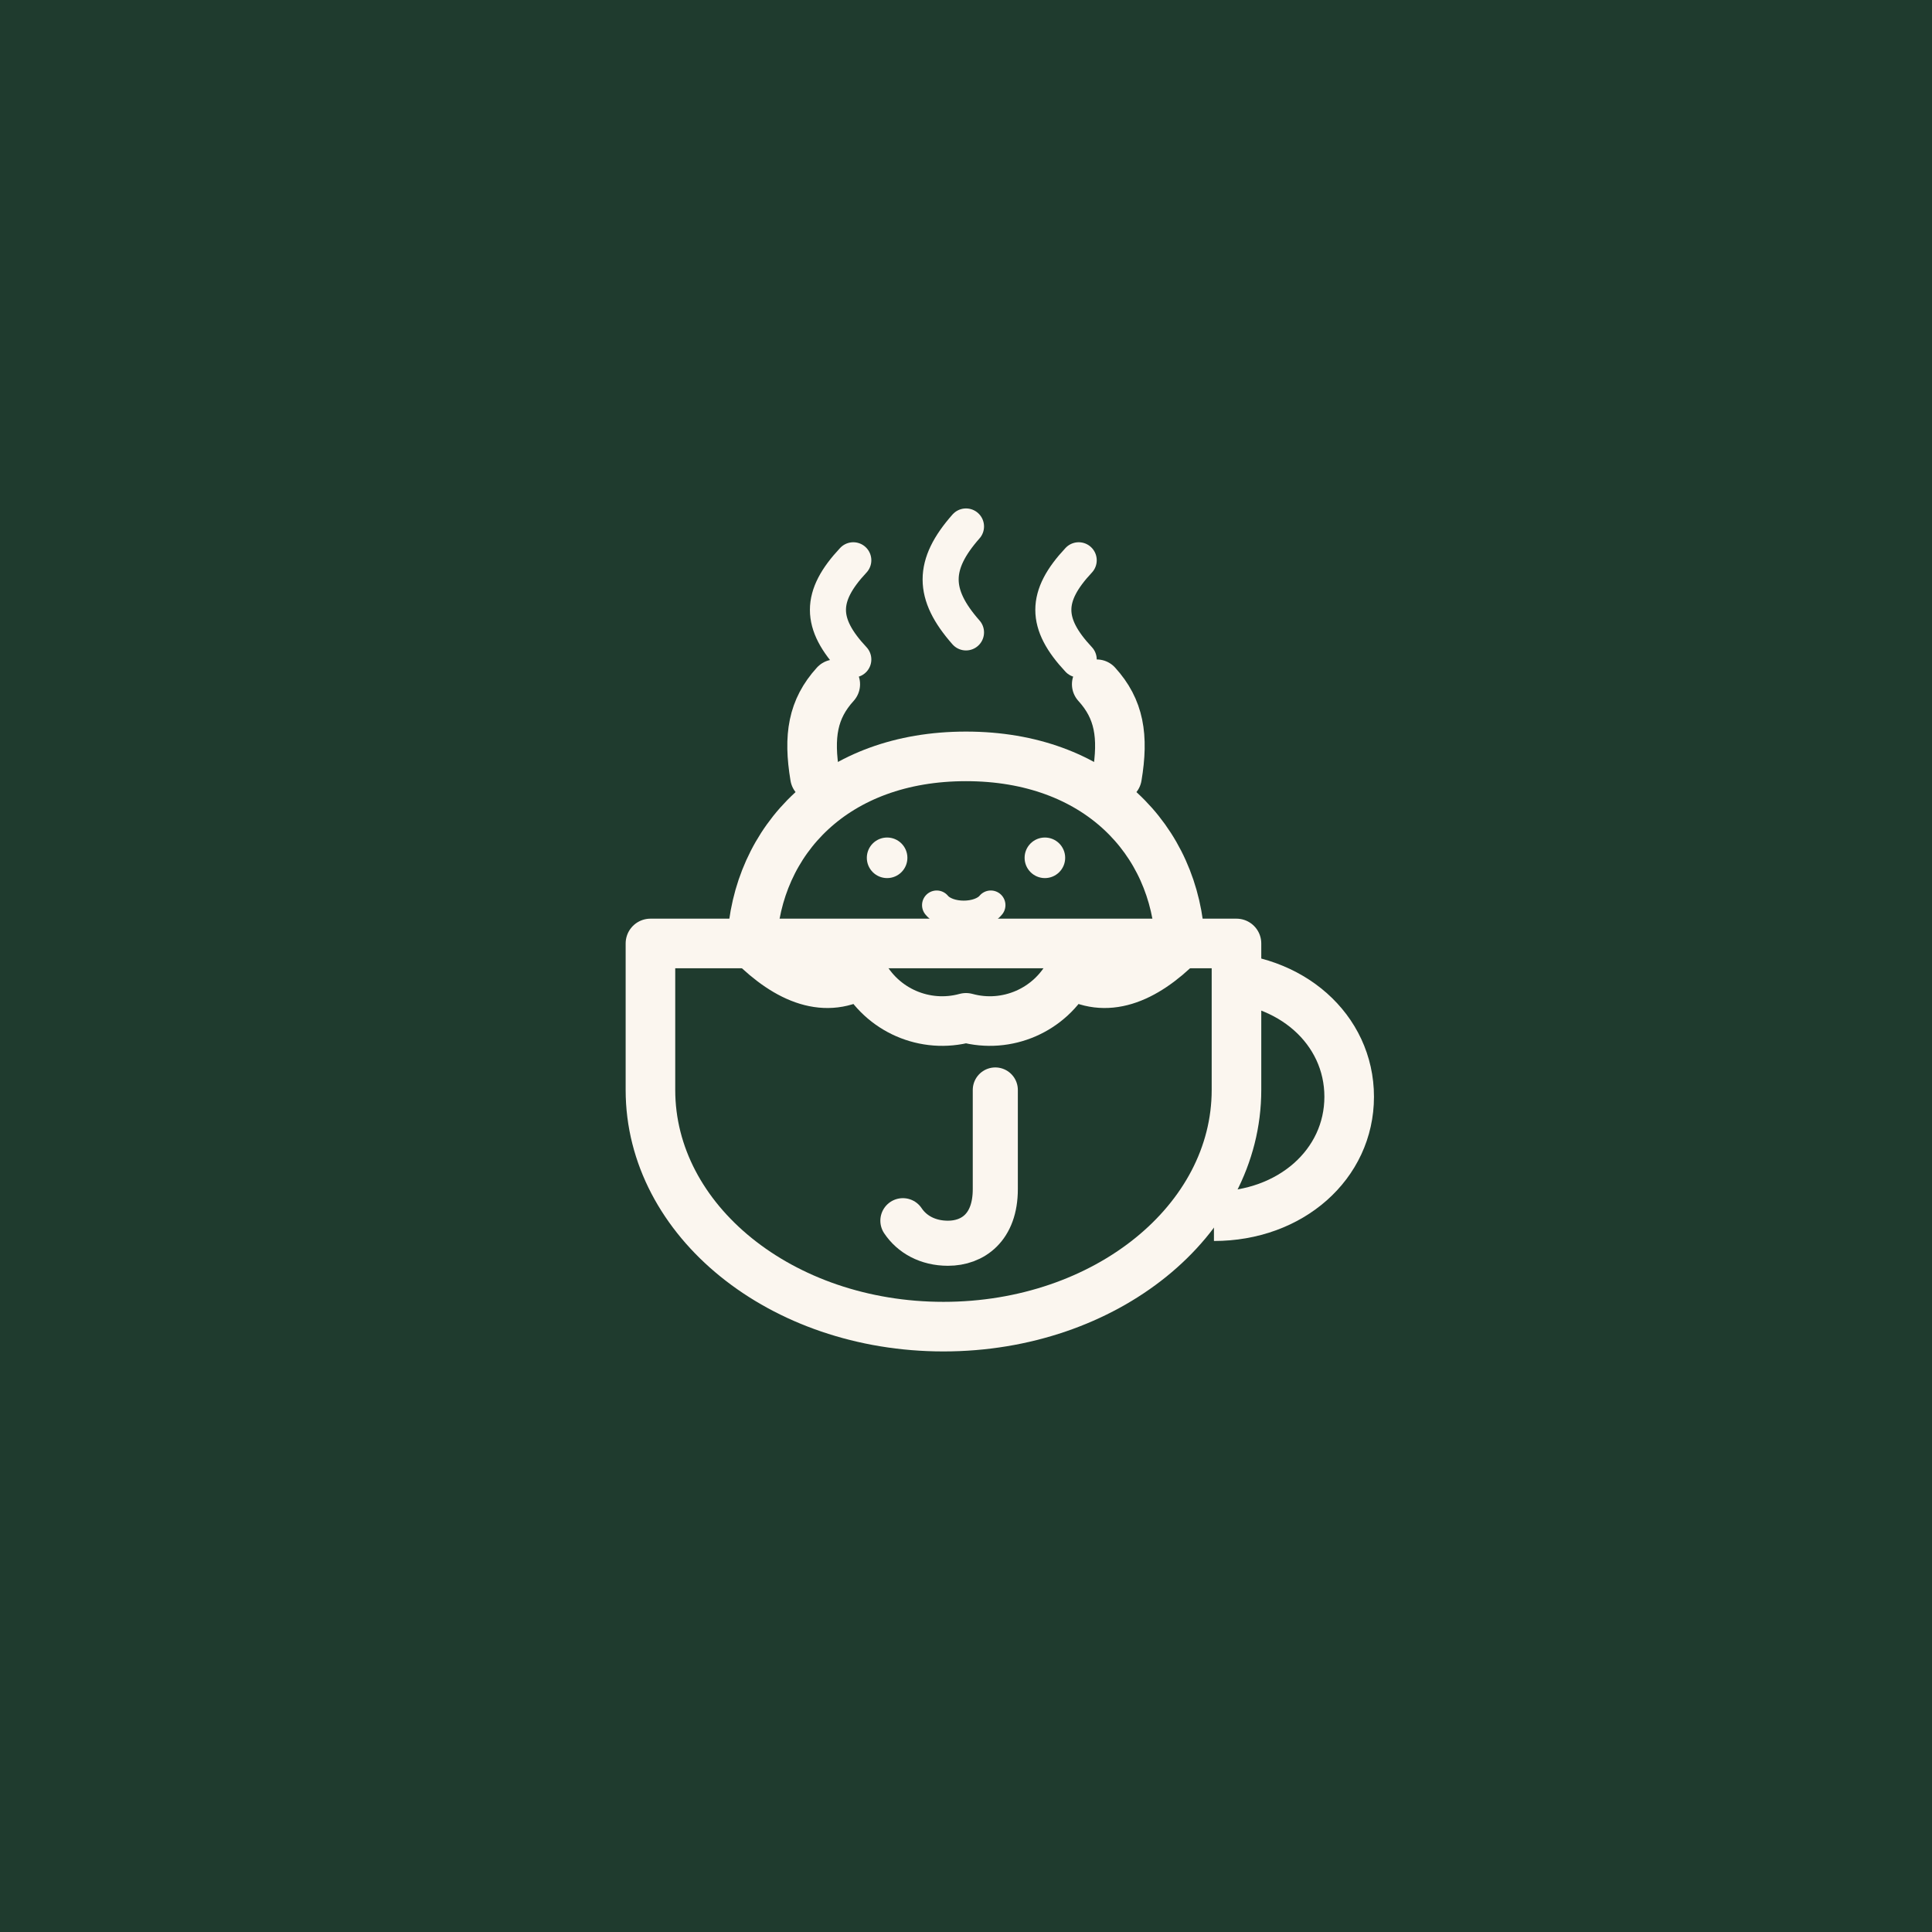
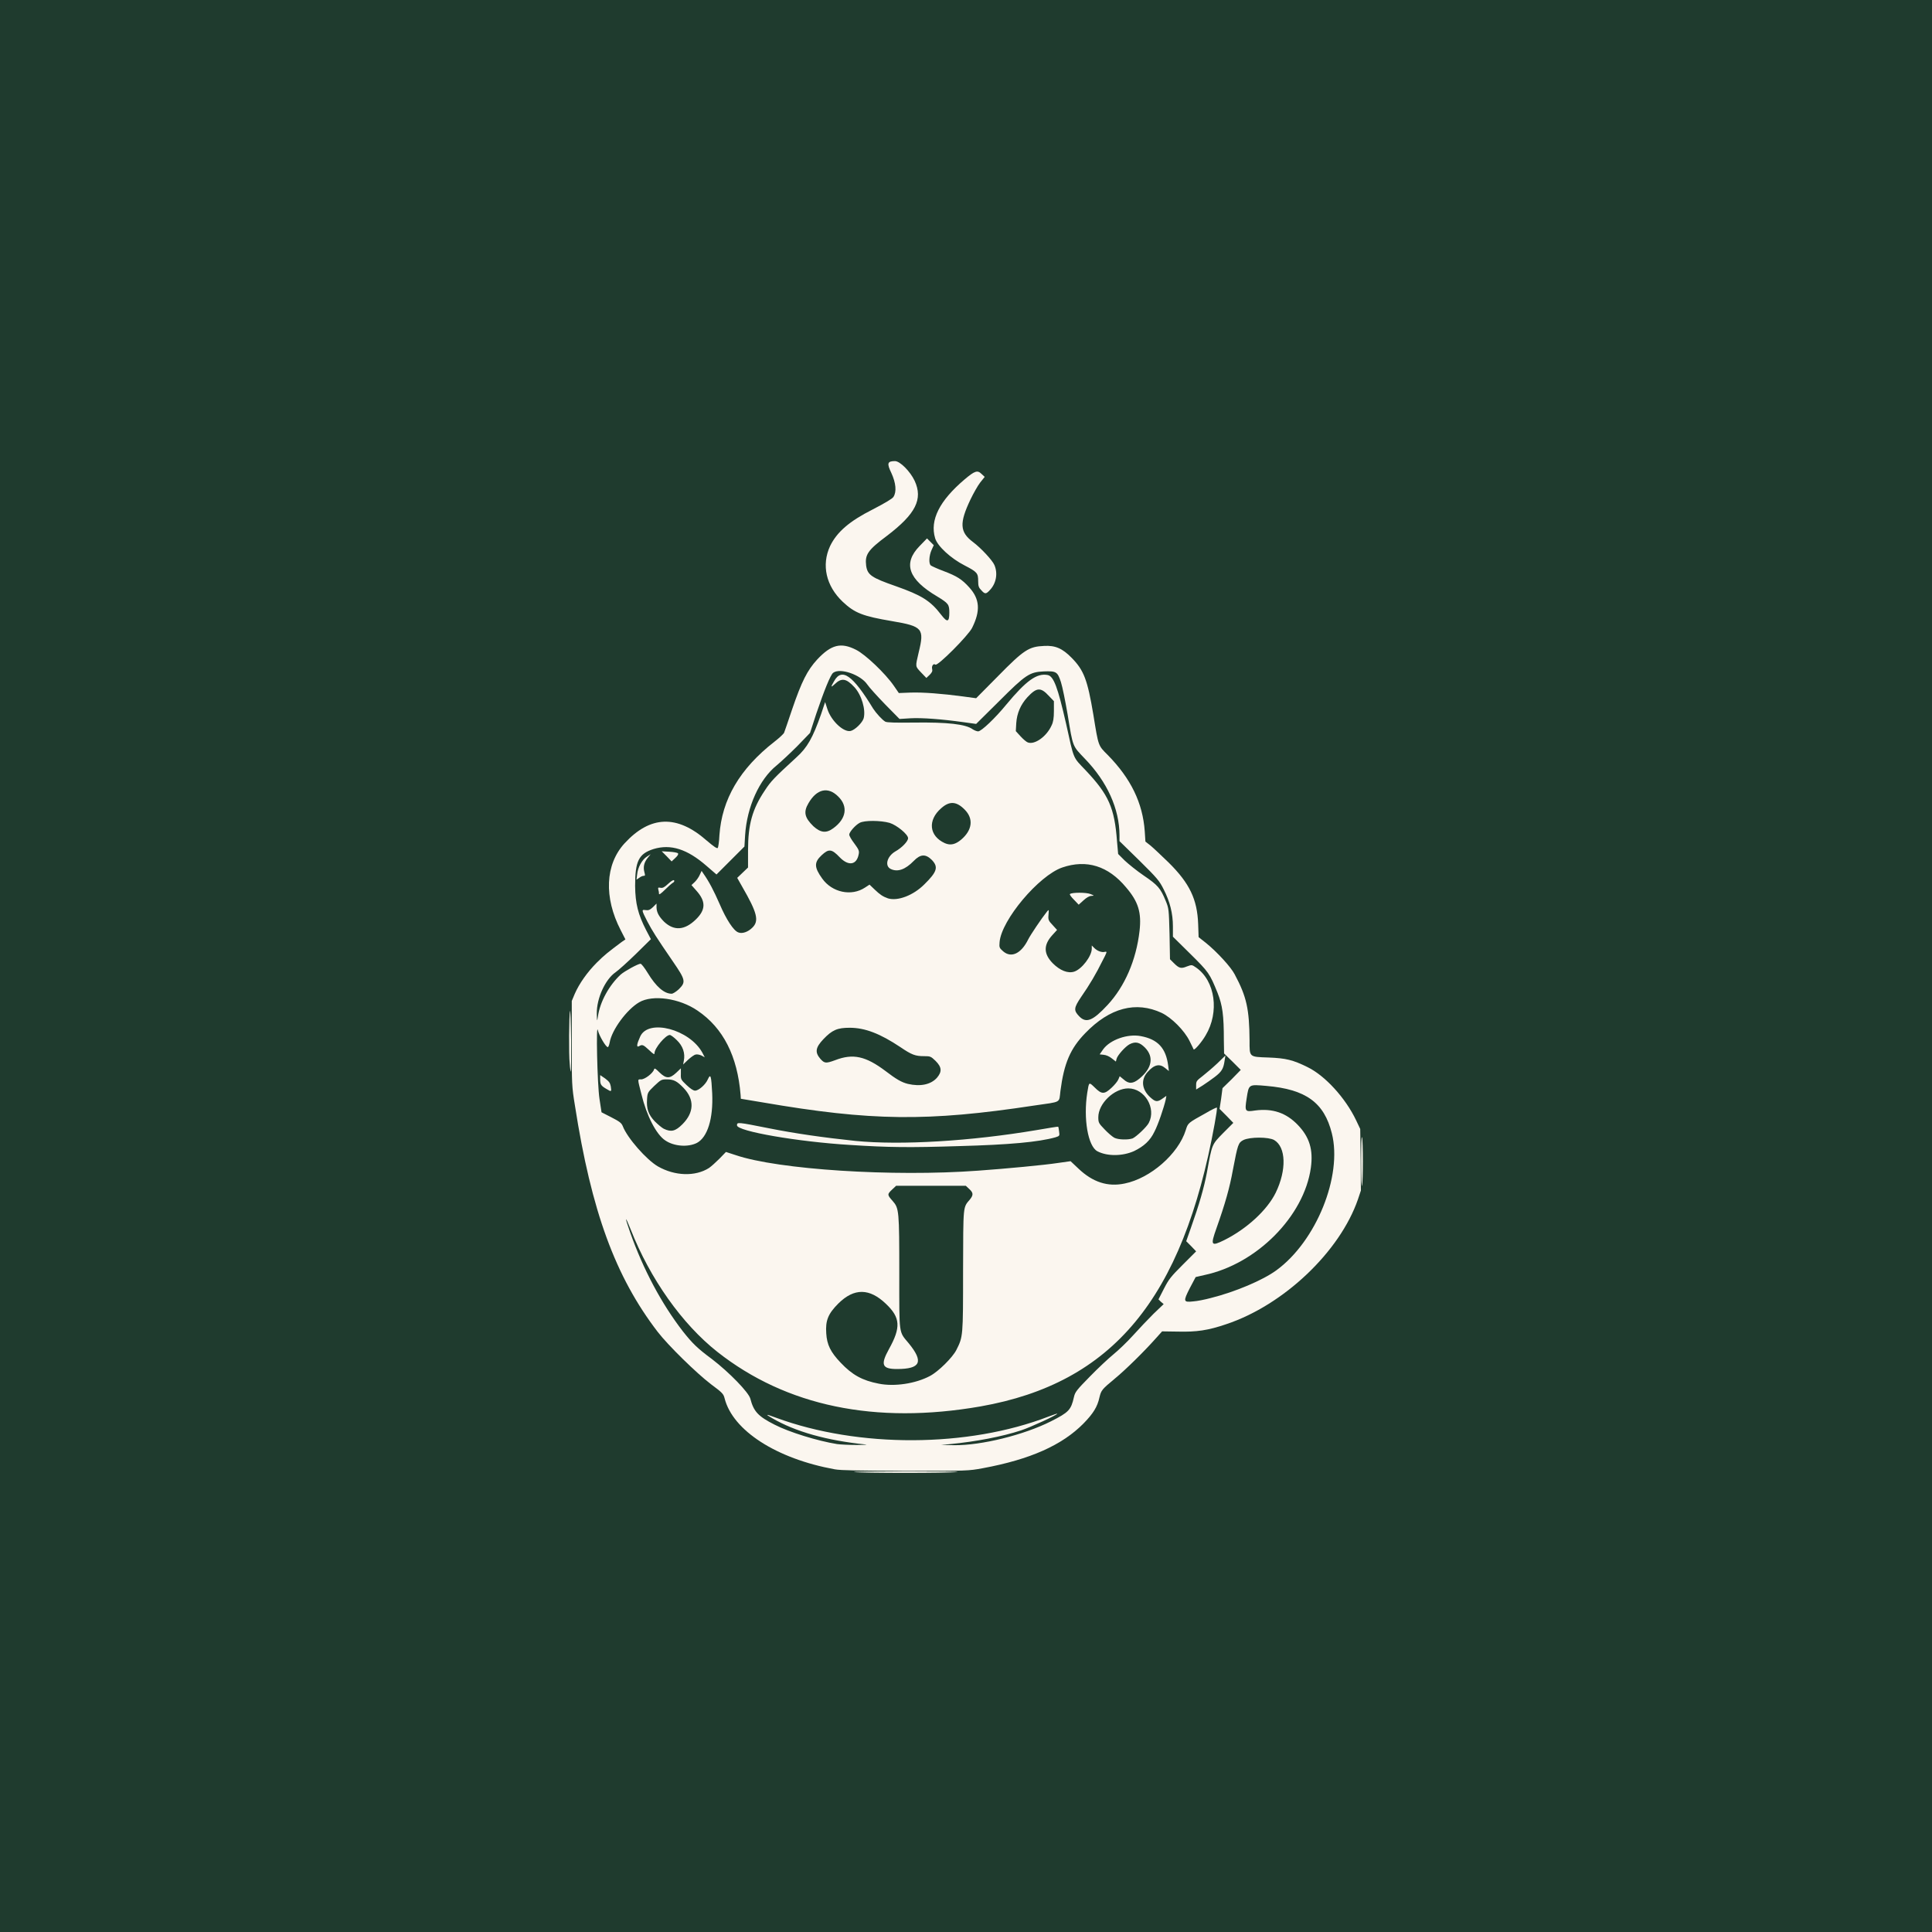
<svg xmlns="http://www.w3.org/2000/svg" viewBox="0 0 512 512" width="512" height="512">
  <rect width="512" height="512" fill="#1f3b2e" />
  <svg x="112.64" y="112.64" width="286.72" height="286.72" viewBox="0 0 48 48">
-     <path d="M19 6c-1.5 1.6-1.5 2.8 0 4.4M24 4.5c-1.5 1.7-1.5 3 0 4.7M29 6c-1.5 1.6-1.5 2.8 0 4.4" fill="none" stroke="#FBF6EF" stroke-width="1.6" stroke-linecap="round" />
-     <path d="M35 24.5c3.4 0 6 2.3 6 5.3s-2.6 5.3-6 5.3" fill="none" stroke="#FBF6EF" stroke-width="2.2" />
-     <path d="M10 23h26v6.5c0 5.8-5.8 10.5-13 10.5S10 35.3 10 29.5V23z" fill="none" stroke="#FBF6EF" stroke-width="2.2" stroke-linejoin="round" />
-     <path d="M14.5 23c.2-4.6 3.7-8.3 9.5-8.3s9.3 3.7 9.5 8.3c-1.6 1.6-3.3 2.3-4.9 1.3a4 4 0 0 1-4.6 2 4 4 0 0 1-4.6-2c-1.6 1-3.3.3-4.9-1.3z" fill="none" stroke="#FBF6EF" stroke-width="2.2" stroke-linejoin="round" />
-     <path d="M17.3 15.6c-.3-1.8-.1-3 .9-4.1M30.7 15.6c.3-1.8.1-3-.9-4.1" fill="none" stroke="#FBF6EF" stroke-width="2.2" stroke-linecap="round" />
-     <circle cx="20.5" cy="19.2" r="0.9" fill="#FBF6EF" />
-     <circle cx="27.5" cy="19.2" r="0.9" fill="#FBF6EF" />
-     <path d="M22.7 21.3c.5.6 1.9.6 2.4 0" fill="none" stroke="#FBF6EF" stroke-width="1.3" stroke-linecap="round" />
-     <path d="M25.3 29.5v4.4c0 1.7-1 2.4-2.1 2.4-.9 0-1.6-.4-2-1" fill="none" stroke="#FBF6EF" stroke-width="2" stroke-linecap="round" stroke-linejoin="round" />
+     <path d="M18.18 46.33C15.59 45.86 13.65 44.61 13.29 43.18C13.24 42.98 13.19 42.93 12.68 42.55C12.05 42.07 10.79 40.84 10.32 40.23C8.44 37.78 7.38 34.88 6.65 30.19C6.51 29.34 6.51 29.24 6.51 27.43L6.51 25.55L6.64 25.24C6.84 24.78 7.20 24.27 7.62 23.85C7.96 23.51 8.14 23.37 8.73 22.93L8.89 22.82L8.68 22.41C7.93 20.96 7.99 19.50 8.85 18.56C9.99 17.32 11.18 17.28 12.49 18.43C12.82 18.71 12.95 18.80 12.99 18.76C13.01 18.72 13.05 18.47 13.06 18.20C13.17 16.61 13.96 15.25 15.50 14.05C15.72 13.88 15.91 13.70 15.93 13.65C15.95 13.60 16.11 13.14 16.28 12.63C16.71 11.37 16.96 10.88 17.40 10.40C18.02 9.74 18.45 9.63 19.12 9.97C19.54 10.18 20.42 11.02 20.80 11.57L21.02 11.89L21.53 11.87C22.10 11.85 22.96 11.92 23.86 12.04L24.45 12.12L25.42 11.14C26.57 9.97 26.79 9.83 27.46 9.80C27.96 9.77 28.28 9.91 28.69 10.33C29.23 10.88 29.39 11.30 29.65 12.85C29.88 14.27 29.86 14.21 30.29 14.64C31.32 15.69 31.84 16.77 31.93 18.02L31.96 18.48L32.19 18.66C32.31 18.76 32.67 19.10 32.99 19.41C33.92 20.33 34.26 21.04 34.30 22.14L34.32 22.72L34.65 22.98C35.13 23.37 35.75 24.04 35.92 24.37C36.45 25.36 36.57 25.91 36.58 27.31C36.58 28.05 36.55 28.03 37.42 28.06C38.20 28.09 38.51 28.17 39.14 28.48C39.93 28.86 40.84 29.86 41.31 30.85L41.49 31.23L41.51 32.60L41.52 33.96L41.39 34.35C40.59 36.67 38.10 39.04 35.55 39.89C34.73 40.17 34.23 40.24 33.40 40.22L32.70 40.21L32.44 40.50C31.89 41.12 31.06 41.93 30.61 42.30C30.02 42.79 30.00 42.82 29.92 43.14C29.83 43.56 29.64 43.86 29.21 44.30C28.26 45.26 26.85 45.89 24.75 46.28C24.10 46.40 24.07 46.40 21.32 46.40C19.21 46.39 18.46 46.38 18.18 46.33ZM34.86 38.73C35.94 38.46 37.17 37.94 37.77 37.50C39.54 36.21 40.71 33.31 40.23 31.42C39.89 30.06 39.08 29.47 37.33 29.32C36.53 29.25 36.55 29.24 36.45 29.88C36.36 30.46 36.38 30.48 36.83 30.41C37.60 30.31 38.20 30.51 38.72 31.05C39.24 31.59 39.41 32.15 39.30 32.95C39.00 35.10 36.90 37.22 34.58 37.71L34.19 37.80L33.93 38.29C33.63 38.88 33.64 38.93 34.08 38.88C34.25 38.87 34.60 38.80 34.86 38.73ZM35.46 36.16C36.46 35.66 37.36 34.83 37.74 34.06C38.23 33.05 38.20 32.03 37.67 31.72C37.42 31.58 36.60 31.58 36.31 31.72C36.08 31.84 36.06 31.90 35.84 33.05C35.70 33.83 35.50 34.54 35.11 35.64C34.84 36.40 34.87 36.45 35.46 36.16ZM22.01 10.98C21.74 10.69 21.75 10.74 21.90 10.09C22.16 9.03 22.08 8.93 20.72 8.70C19.42 8.48 19.06 8.34 18.53 7.84C17.79 7.14 17.58 6.21 17.97 5.37C18.27 4.75 18.82 4.27 19.85 3.75C20.41 3.46 20.73 3.27 20.78 3.19C20.93 2.96 20.89 2.57 20.69 2.13C20.48 1.70 20.51 1.60 20.85 1.60C21.07 1.60 21.52 2.05 21.72 2.47C22.10 3.29 21.77 3.94 20.50 4.91C19.64 5.55 19.51 5.75 19.57 6.24C19.63 6.65 19.80 6.77 20.89 7.15C22.02 7.55 22.42 7.79 22.90 8.42C23.17 8.77 23.26 8.75 23.26 8.32C23.26 7.96 23.22 7.91 22.73 7.61C21.44 6.85 21.19 6.14 21.94 5.37L22.27 5.03L22.42 5.18L22.57 5.33L22.47 5.55C22.36 5.80 22.34 6.15 22.44 6.23C22.48 6.26 22.74 6.38 23.01 6.48C23.59 6.70 23.82 6.84 24.15 7.21C24.61 7.72 24.65 8.24 24.27 9.00C24.10 9.34 22.74 10.71 22.64 10.63C22.56 10.56 22.46 10.69 22.50 10.83C22.52 10.92 22.49 10.98 22.38 11.09L22.24 11.22L22.01 10.98ZM24.68 7.33C24.57 7.22 24.54 7.15 24.54 6.93C24.54 6.57 24.50 6.52 23.94 6.23C23.33 5.92 22.73 5.37 22.63 5.02C22.39 4.22 22.82 3.36 23.94 2.41C24.39 2.03 24.51 1.99 24.69 2.17L24.83 2.30L24.63 2.55C24.52 2.69 24.33 3.03 24.20 3.30C23.70 4.35 23.72 4.75 24.31 5.19C24.67 5.46 25.17 6.00 25.26 6.21C25.42 6.58 25.34 7.02 25.07 7.31C24.89 7.51 24.84 7.51 24.68 7.33Z" fill="#FBF6EF" fill-rule="evenodd" />
+     <path d="M19.04 46.45C18.93 46.43 19.98 46.42 21.36 46.42C22.74 46.42 23.75 46.43 23.61 46.45C23.26 46.50 19.31 46.50 19.04 46.45ZM41.53 32.68C41.53 32.01 41.54 31.53 41.57 31.60C41.62 31.76 41.62 33.55 41.57 33.75C41.55 33.83 41.53 33.35 41.53 32.68ZM6.42 28.35C6.37 27.91 6.39 26.18 6.43 26.00C6.45 25.92 6.47 26.49 6.48 27.27C6.48 28.05 6.48 28.69 6.47 28.69C6.46 28.69 6.43 28.54 6.42 28.35Z" fill="#FBF6EF" fill-rule="evenodd" />
+     <path d="M18.28 45.21C17.41 45.07 16.15 44.68 15.51 44.35C14.78 43.98 14.58 43.77 14.43 43.19C14.35 42.91 13.51 42.04 12.73 41.44C12.08 40.96 11.86 40.74 11.44 40.21C10.49 38.98 9.68 37.46 9.10 35.82C8.85 35.11 8.86 35.03 9.12 35.68C9.98 37.87 11.40 39.88 12.97 41.12C16.03 43.53 19.98 44.35 24.64 43.54C30.50 42.51 33.62 38.76 35.03 31.01C35.10 30.63 35.15 30.30 35.13 30.28C35.12 30.27 34.90 30.37 34.65 30.52C33.84 30.97 33.85 30.96 33.75 31.28C33.42 32.34 32.18 33.42 31.04 33.65C30.29 33.81 29.62 33.59 28.99 32.99L28.64 32.66L28.07 32.74C27.48 32.83 25.80 32.99 24.54 33.08C20.74 33.36 15.66 33.03 13.78 32.39L13.35 32.25L13.06 32.55C12.90 32.71 12.70 32.89 12.60 32.96C11.99 33.35 11.08 33.32 10.33 32.89C9.83 32.60 8.97 31.63 8.77 31.10C8.71 30.96 8.63 30.90 8.26 30.71L7.83 30.49L7.74 29.90C7.64 29.25 7.58 26.41 7.67 26.86C7.72 27.08 8.02 27.60 8.11 27.60C8.13 27.60 8.17 27.51 8.19 27.40C8.28 26.84 8.95 25.93 9.50 25.61C10.10 25.26 11.29 25.43 12.09 25.98C13.23 26.75 13.86 28.00 14.00 29.72L14.01 29.89L14.97 30.05C19.79 30.88 22.29 30.91 27.03 30.19C28.27 30.01 28.12 30.09 28.19 29.54C28.35 28.31 28.63 27.66 29.29 26.98C30.38 25.85 31.54 25.55 32.68 26.08C33.12 26.29 33.69 26.86 33.92 27.33C34.01 27.52 34.10 27.69 34.10 27.70C34.14 27.75 34.47 27.36 34.63 27.08C35.25 26.05 35.06 24.66 34.21 24.07C34.02 23.94 34.02 23.94 33.80 24.02C33.54 24.13 33.45 24.10 33.22 23.87L33.05 23.70L33.03 22.58C33.00 21.49 33.00 21.45 32.86 21.11C32.63 20.55 32.51 20.41 31.89 19.99C31.58 19.78 31.20 19.47 31.04 19.32L30.75 19.03L30.70 18.47C30.59 16.98 30.33 16.40 29.31 15.32C28.73 14.71 28.80 14.88 28.44 13.25C28.07 11.63 27.89 11.14 27.62 11.09C27.14 11.00 26.67 11.34 25.79 12.40C25.30 13.00 24.68 13.59 24.54 13.59C24.48 13.59 24.38 13.55 24.30 13.50C23.99 13.27 23.18 13.18 21.68 13.20C20.88 13.21 20.49 13.20 20.42 13.16C20.28 13.08 20.01 12.78 19.88 12.58C18.98 11.10 18.49 10.75 18.15 11.36C17.99 11.63 18.00 11.66 18.17 11.50C18.48 11.20 18.69 11.24 19.05 11.63C19.37 11.98 19.56 12.63 19.46 13.01C19.40 13.21 19.08 13.52 18.89 13.57C18.58 13.65 18.02 13.13 17.85 12.60L17.75 12.29L17.57 12.83C17.20 13.88 16.96 14.31 16.47 14.75C15.50 15.64 15.34 15.80 15.07 16.22C14.52 17.04 14.33 17.72 14.33 18.87L14.33 19.63L14.09 19.86L13.85 20.09L14.07 20.48C14.74 21.64 14.83 22.00 14.52 22.30C14.33 22.49 14.07 22.58 13.90 22.51C13.69 22.44 13.36 21.93 13.07 21.25C12.81 20.66 12.61 20.27 12.35 19.90L12.27 19.78L12.19 19.95C12.15 20.05 12.05 20.19 11.97 20.27L11.82 20.41L12.04 20.66C12.46 21.13 12.46 21.50 12.02 21.93C11.52 22.42 11.05 22.45 10.61 22.04C10.38 21.81 10.28 21.63 10.27 21.41L10.27 21.23L10.11 21.39C9.98 21.51 9.91 21.54 9.79 21.52C9.60 21.49 9.60 21.51 9.86 22.02C10.10 22.47 10.23 22.68 10.99 23.79C11.56 24.62 11.58 24.71 11.26 25.03C11.14 25.14 11.00 25.23 10.94 25.23C10.61 25.23 10.25 24.92 9.88 24.31C9.74 24.08 9.60 23.90 9.56 23.90C9.45 23.90 8.85 24.23 8.68 24.38C8.17 24.85 7.76 25.59 7.67 26.24C7.63 26.48 7.63 26.48 7.62 26.11C7.61 25.43 8.00 24.59 8.45 24.28C8.58 24.19 8.98 23.83 9.35 23.47L10.02 22.81L9.81 22.41C9.45 21.71 9.33 21.23 9.32 20.45C9.32 19.34 9.48 19.02 10.14 18.81C10.90 18.58 11.63 18.81 12.49 19.56L12.93 19.94L13.55 19.32L14.17 18.70L14.20 18.20C14.28 16.94 14.83 15.72 15.60 15.10C15.78 14.95 16.19 14.57 16.51 14.25L17.08 13.66L17.36 12.80C17.70 11.80 17.99 11.07 18.11 10.99C18.42 10.76 19.33 11.08 19.62 11.51C19.70 11.63 20.06 12.03 20.41 12.39L21.05 13.04L21.53 13.01C22.04 12.98 22.94 13.05 23.87 13.18L24.45 13.26L25.47 12.25C26.65 11.07 26.82 10.96 27.45 10.93C28.00 10.91 28.06 10.94 28.21 11.40C28.28 11.61 28.41 12.27 28.51 12.85C28.75 14.32 28.72 14.22 29.27 14.80C30.26 15.82 30.81 17.03 30.81 18.21L30.81 18.46L31.69 19.32C32.49 20.11 32.58 20.22 32.77 20.60C33.05 21.15 33.18 21.67 33.18 22.25L33.18 22.70L33.95 23.46C34.77 24.27 34.81 24.33 35.16 25.19C35.38 25.75 35.44 26.17 35.44 27.31L35.45 27.88L35.82 28.24L36.19 28.61L35.79 29.02L35.38 29.42L35.32 29.88L35.25 30.34L35.56 30.65L35.86 30.96L35.41 31.41C34.90 31.93 34.92 31.89 34.69 33.15C34.56 33.84 34.35 34.57 33.97 35.64L33.77 36.21L33.99 36.43L34.21 36.66L33.62 37.25C33.09 37.78 33.00 37.89 32.78 38.32L32.54 38.79L32.65 38.90L32.77 39.00L32.32 39.43C32.08 39.67 31.67 40.10 31.41 40.39C31.15 40.68 30.75 41.06 30.54 41.23C30.32 41.41 29.85 41.85 29.50 42.21C28.91 42.81 28.84 42.90 28.79 43.12C28.66 43.70 28.56 43.80 27.77 44.20C26.56 44.81 24.68 45.27 23.49 45.26L22.89 45.25L23.31 45.21C24.44 45.10 25.60 44.88 26.45 44.60C26.87 44.46 28.05 43.92 28.05 43.86C28.05 43.85 27.87 43.91 27.66 43.99C24.09 45.37 19.23 45.39 15.57 44.04C15.11 43.87 15.07 43.87 15.40 44.06C16.43 44.66 17.81 45.05 19.56 45.23C19.65 45.24 19.47 45.25 19.14 45.25C18.81 45.25 18.43 45.23 18.28 45.21ZM20.13 42.53C19.40 42.39 18.95 42.14 18.44 41.60C17.99 41.13 17.83 40.80 17.80 40.30C17.76 39.73 17.88 39.43 18.34 38.97C19.04 38.28 19.72 38.29 20.45 38.99C21.09 39.60 21.12 40.03 20.58 41.00C20.20 41.69 20.27 41.88 20.94 41.88C21.99 41.88 22.13 41.56 21.46 40.74C21.01 40.20 21.04 40.41 21.04 37.66C21.04 34.86 21.03 34.75 20.75 34.43C20.50 34.15 20.50 34.13 20.72 33.92L20.90 33.75L22.45 33.75L23.99 33.75L24.14 33.89C24.33 34.06 24.33 34.16 24.18 34.35C23.86 34.73 23.88 34.56 23.87 37.52C23.87 40.46 23.87 40.44 23.57 41.04C23.40 41.37 22.78 41.99 22.40 42.19C21.76 42.53 20.82 42.67 20.13 42.53ZM31.46 32.21C31.89 32.00 32.17 31.75 32.36 31.35C32.52 31.05 32.78 30.28 32.86 29.93L32.89 29.76L32.75 29.86C32.49 30.05 32.41 30.04 32.17 29.82C31.80 29.48 31.75 29.05 32.05 28.71C32.35 28.37 32.59 28.32 32.84 28.53L33.00 28.66L32.97 28.42C32.87 27.64 32.51 27.25 31.75 27.11C31.17 27.00 30.40 27.27 30.09 27.69L29.93 27.92L30.11 27.94C30.22 27.95 30.36 28.01 30.47 28.10L30.65 28.24L30.68 28.12C30.72 27.96 31.07 27.57 31.26 27.47C31.52 27.34 31.70 27.38 31.94 27.62C32.35 28.04 32.25 28.54 31.69 29.00C31.41 29.23 31.22 29.24 30.99 29.03L30.82 28.89L30.76 29.03C30.73 29.11 30.59 29.28 30.46 29.40C30.14 29.70 30.02 29.70 29.71 29.39C29.45 29.14 29.46 29.13 29.38 29.62C29.20 30.77 29.41 32.00 29.83 32.22C30.27 32.45 30.95 32.44 31.46 32.21ZM23.70 31.99C25.93 31.93 27.22 31.81 27.97 31.60C28.15 31.54 28.16 31.54 28.13 31.34C28.12 31.24 28.10 31.14 28.09 31.13C28.08 31.12 27.65 31.19 27.13 31.28C24.23 31.77 21.12 31.96 19.09 31.76C17.67 31.61 16.41 31.43 15.26 31.20C13.85 30.92 13.84 30.92 13.84 31.07C13.84 31.33 16.54 31.80 18.87 31.94C20.56 32.05 21.51 32.06 23.70 31.99ZM12.06 31.85C12.53 31.60 12.79 30.78 12.74 29.65C12.70 28.87 12.67 28.76 12.55 29.02C12.45 29.26 12.14 29.53 11.98 29.53C11.90 29.53 11.77 29.44 11.60 29.28C11.36 29.05 11.34 29.03 11.35 28.79L11.35 28.54L11.14 28.74C10.85 29.01 10.69 29.00 10.40 28.72C10.22 28.54 10.18 28.52 10.16 28.59C10.11 28.76 9.75 29.03 9.59 29.03C9.42 29.03 9.42 28.98 9.60 29.69C9.83 30.64 10.26 31.48 10.66 31.74C11.04 32.00 11.66 32.05 12.06 31.85ZM30.58 31.62C30.49 31.57 30.30 31.41 30.15 31.25C29.89 30.98 29.87 30.95 29.87 30.71C29.87 30.10 30.57 29.43 31.20 29.43C31.93 29.43 32.45 30.31 32.11 30.96C32.02 31.14 31.55 31.58 31.39 31.65C31.18 31.72 30.76 31.71 30.58 31.62ZM10.59 31.22C10.51 31.18 10.33 31.03 10.19 30.89C9.90 30.58 9.82 30.33 9.85 29.90C9.87 29.62 9.88 29.60 10.17 29.32C10.46 29.05 10.48 29.03 10.72 29.03C11.04 29.03 11.18 29.11 11.47 29.41C11.96 29.92 11.94 30.50 11.42 31.02C11.11 31.33 10.92 31.38 10.59 31.22ZM8.24 29.34C8.21 29.18 8.16 29.12 7.99 28.99L7.77 28.84L7.77 29.02C7.77 29.25 7.80 29.31 8.04 29.45C8.27 29.59 8.28 29.59 8.24 29.34ZM35.04 28.92C35.34 28.69 35.42 28.56 35.47 28.22L35.51 27.97L35.15 28.32C34.95 28.51 34.65 28.76 34.50 28.88C34.24 29.08 34.21 29.11 34.21 29.28L34.21 29.48L34.50 29.30C34.65 29.20 34.90 29.03 35.04 28.92ZM21.42 29.23C21.14 29.16 20.90 29.02 20.43 28.66C19.55 28.00 18.99 27.87 18.19 28.18C17.78 28.33 17.72 28.32 17.54 28.12C17.29 27.83 17.32 27.62 17.67 27.25C18.06 26.84 18.29 26.74 18.84 26.74C19.52 26.74 20.19 27.00 21.09 27.60C21.59 27.94 21.75 28.00 22.14 28.00C22.42 28.00 22.44 28.01 22.65 28.21C22.93 28.49 22.94 28.69 22.71 28.96C22.44 29.26 21.98 29.36 21.42 29.23ZM12.00 27.93C12.06 27.91 12.17 27.93 12.26 27.97L12.41 28.05L12.30 27.84C11.73 26.81 9.92 26.33 9.55 27.12C9.39 27.47 9.37 27.62 9.49 27.56C9.64 27.47 9.68 27.49 9.94 27.73C10.14 27.92 10.18 27.94 10.18 27.87C10.18 27.65 10.67 27.06 10.86 27.06C10.90 27.06 11.04 27.16 11.17 27.29C11.44 27.55 11.55 27.87 11.48 28.21L11.45 28.37L11.67 28.16C11.79 28.05 11.94 27.94 12.00 27.93ZM29.02 26.23C28.77 25.97 28.78 25.86 29.11 25.37C29.48 24.84 29.78 24.33 30.05 23.78C30.26 23.38 30.27 23.35 30.17 23.37C30.03 23.41 29.83 23.34 29.69 23.20L29.58 23.09L29.58 23.23C29.58 23.56 29.14 24.14 28.80 24.25C28.52 24.34 28.17 24.20 27.85 23.88C27.44 23.46 27.43 23.07 27.83 22.63L28.04 22.40L27.84 22.18C27.66 21.99 27.64 21.95 27.66 21.73C27.68 21.49 27.68 21.48 27.59 21.59C27.35 21.89 26.86 22.62 26.76 22.82C26.45 23.45 26.01 23.66 25.65 23.35C25.48 23.20 25.47 23.18 25.49 22.94C25.57 21.96 27.23 19.99 28.27 19.63C29.35 19.26 30.31 19.56 31.10 20.51C31.65 21.15 31.79 21.63 31.70 22.44C31.55 23.75 31.04 24.91 30.28 25.73C29.62 26.44 29.33 26.55 29.02 26.23ZM29.56 20.89C29.70 20.88 29.70 20.88 29.53 20.81C29.35 20.73 28.68 20.73 28.61 20.81C28.59 20.83 28.67 20.94 28.79 21.06L29.00 21.28L29.21 21.09C29.35 20.96 29.48 20.89 29.56 20.89ZM20.54 21.00C20.31 20.92 20.18 20.83 19.95 20.61L19.72 20.39L19.52 20.52C18.92 20.92 18.06 20.74 17.62 20.12C17.26 19.62 17.26 19.40 17.59 19.09C17.91 18.79 18.04 18.80 18.40 19.18C18.79 19.58 19.15 19.52 19.24 19.04C19.27 18.89 19.24 18.83 19.05 18.57C18.92 18.40 18.82 18.23 18.82 18.17C18.82 18.06 19.09 17.75 19.28 17.65C19.49 17.53 20.22 17.54 20.61 17.65C20.93 17.75 21.43 18.16 21.43 18.33C21.43 18.47 21.15 18.76 20.86 18.92C20.49 19.14 20.38 19.57 20.67 19.70C20.97 19.84 21.31 19.72 21.68 19.34C21.98 19.03 22.21 19.02 22.49 19.30C22.78 19.61 22.72 19.82 22.15 20.38C21.66 20.87 20.97 21.13 20.54 21.00ZM10.99 20.31C11.05 20.28 11.07 20.24 11.05 20.20C11.03 20.17 10.94 20.21 10.79 20.35C10.62 20.51 10.54 20.55 10.45 20.53C10.34 20.51 10.33 20.52 10.35 20.61C10.37 20.67 10.38 20.75 10.38 20.80C10.38 20.85 10.48 20.78 10.64 20.62C10.78 20.48 10.94 20.34 10.99 20.31ZM9.70 20.00C9.77 20.00 9.77 19.98 9.73 19.83C9.67 19.60 9.72 19.40 9.88 19.20L10.01 19.04L9.84 19.15C9.63 19.28 9.44 19.62 9.41 19.94L9.38 20.17L9.50 20.09C9.56 20.04 9.65 20.00 9.70 20.00ZM11.22 19.00C11.19 18.97 11.02 18.94 10.84 18.93L10.50 18.91L10.72 19.13L10.94 19.36L11.11 19.20C11.22 19.10 11.25 19.03 11.22 19.00ZM23.06 18.55C22.36 18.23 22.29 17.53 22.90 17.00C23.27 16.67 23.58 16.69 23.95 17.07C24.34 17.47 24.28 17.97 23.79 18.39C23.53 18.61 23.31 18.66 23.06 18.55ZM17.23 17.80C16.84 17.42 16.78 17.17 17.01 16.78C17.38 16.14 17.88 16.03 18.33 16.48C18.78 16.92 18.69 17.47 18.11 17.89C17.80 18.12 17.55 18.09 17.23 17.80ZM26.74 14.08C26.68 14.06 26.54 13.94 26.42 13.81L26.21 13.58L26.23 13.22C26.26 12.79 26.42 12.41 26.72 12.08C27.13 11.64 27.31 11.62 27.67 12.01L27.90 12.25L27.90 12.69C27.90 13.00 27.87 13.18 27.80 13.32C27.58 13.82 27.04 14.20 26.74 14.08Z" fill="#1F3B2E" fill-rule="evenodd" />
  </svg>
</svg>
